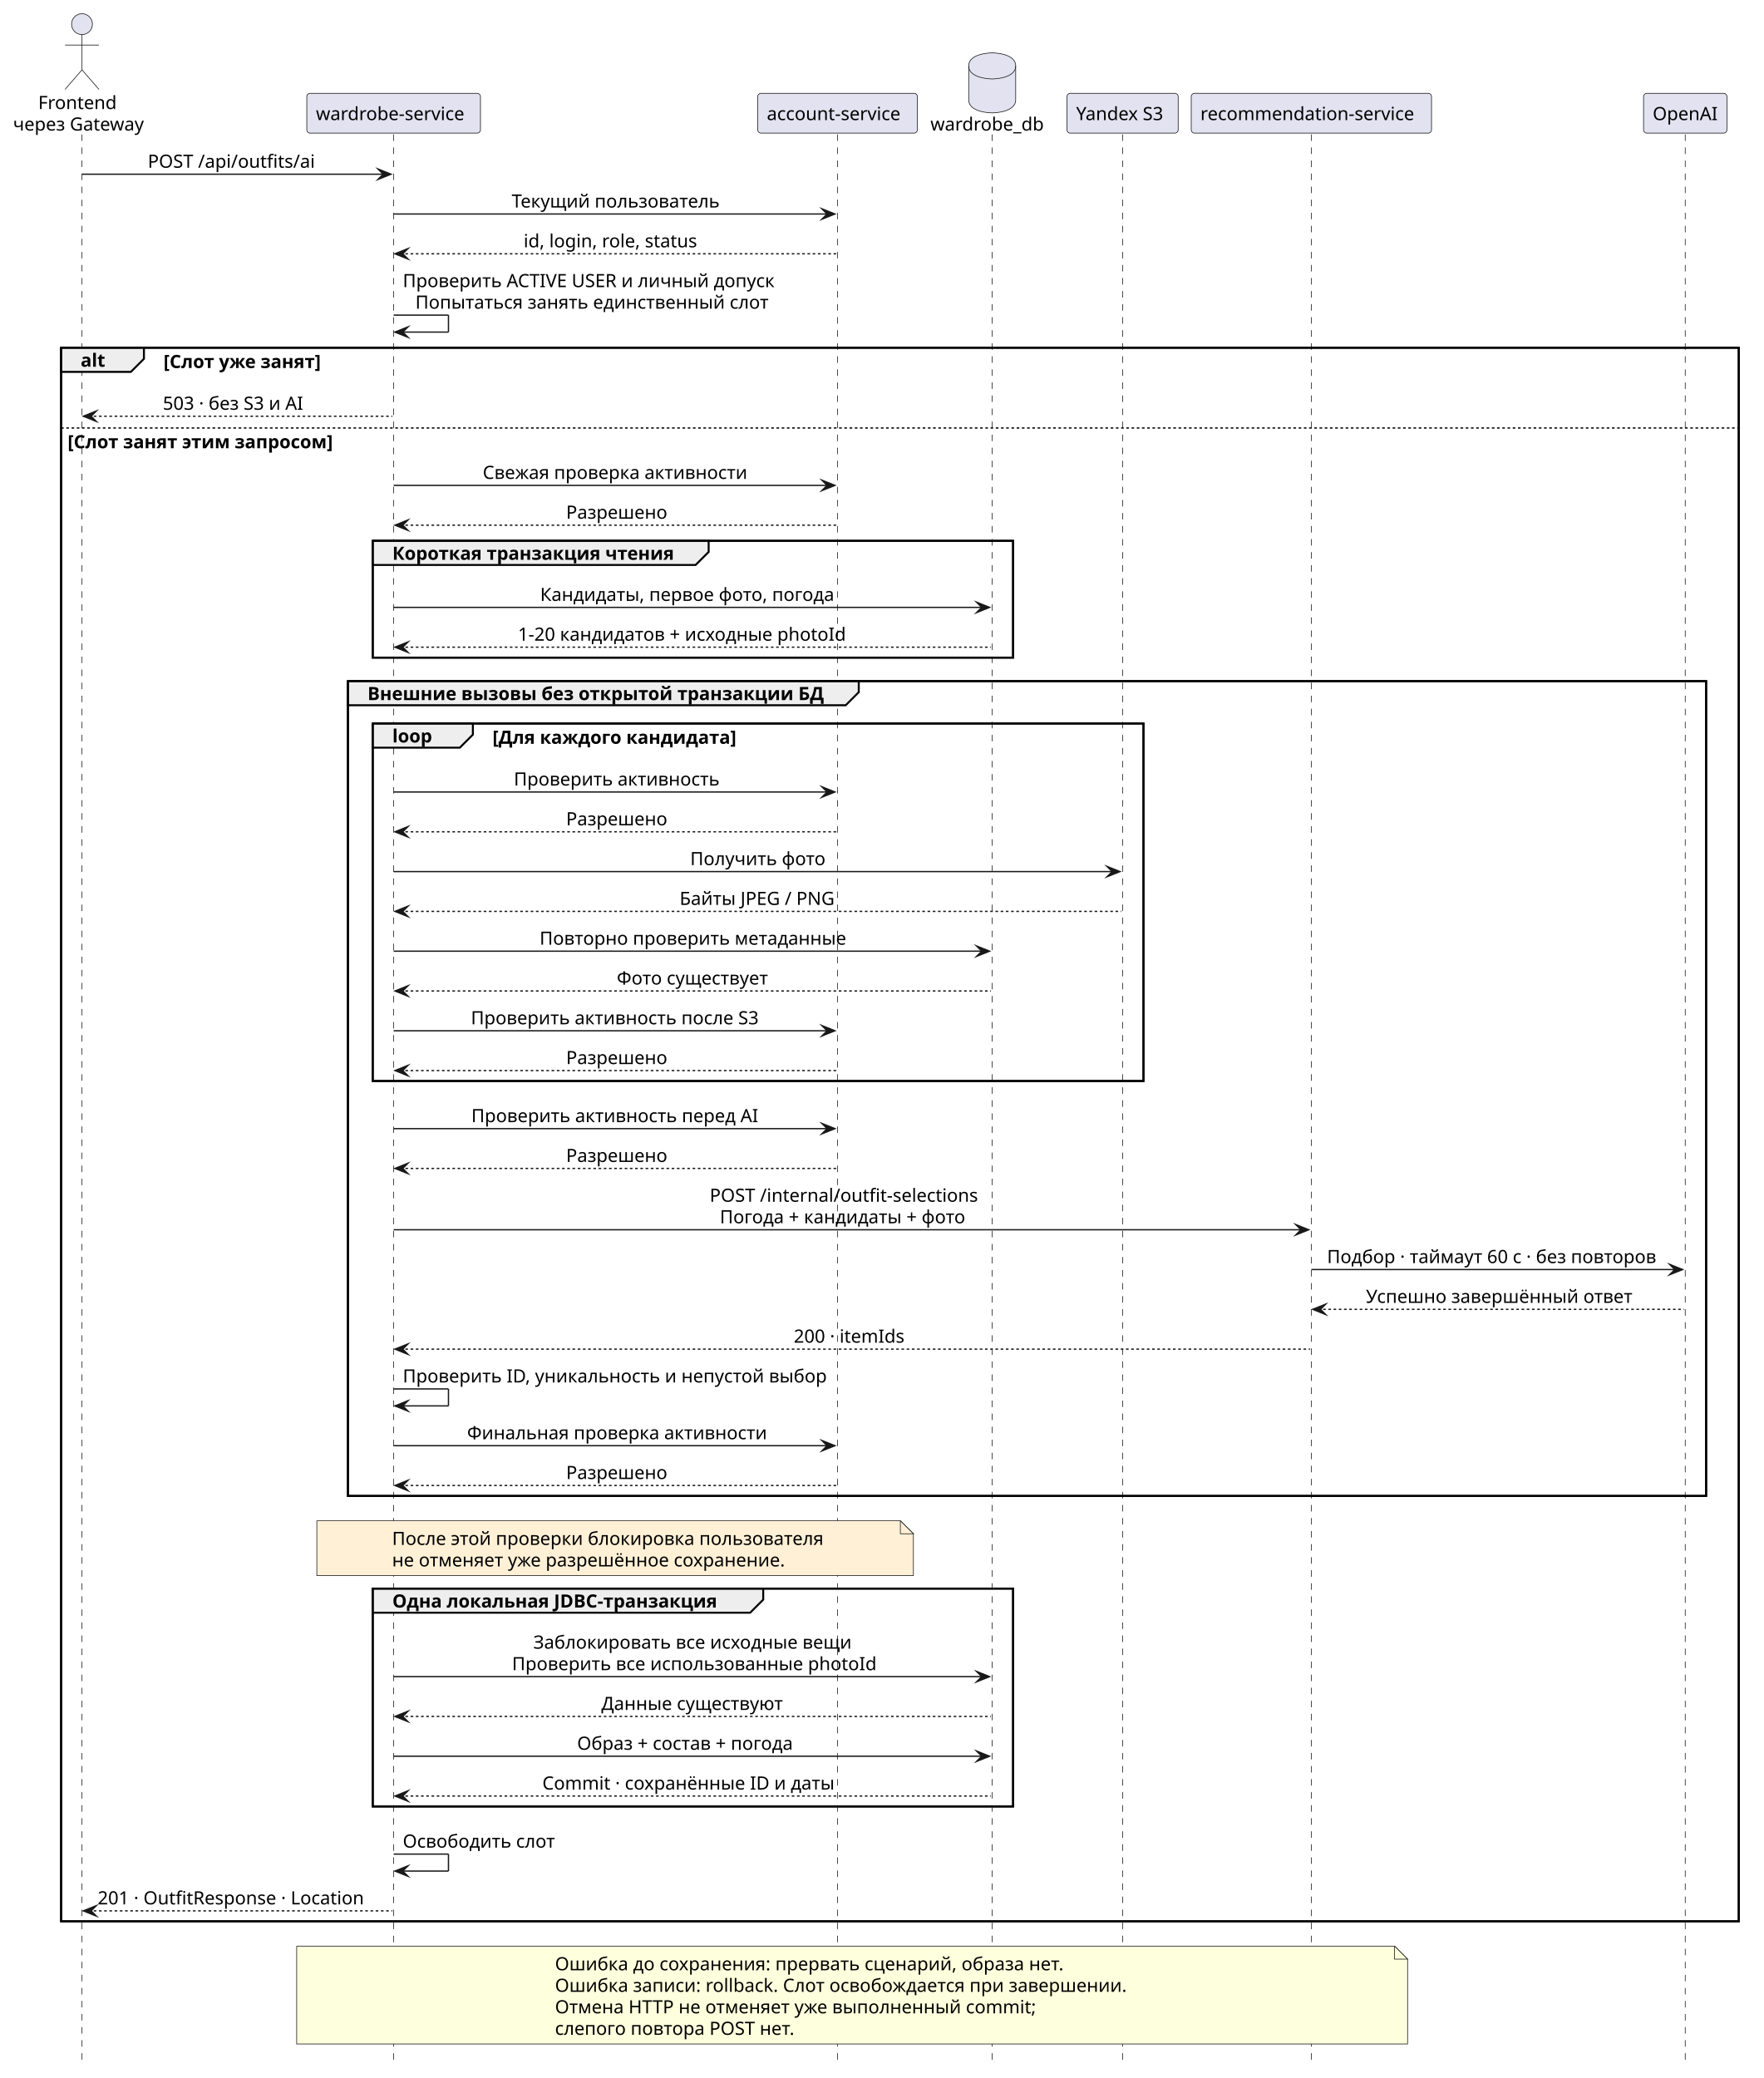
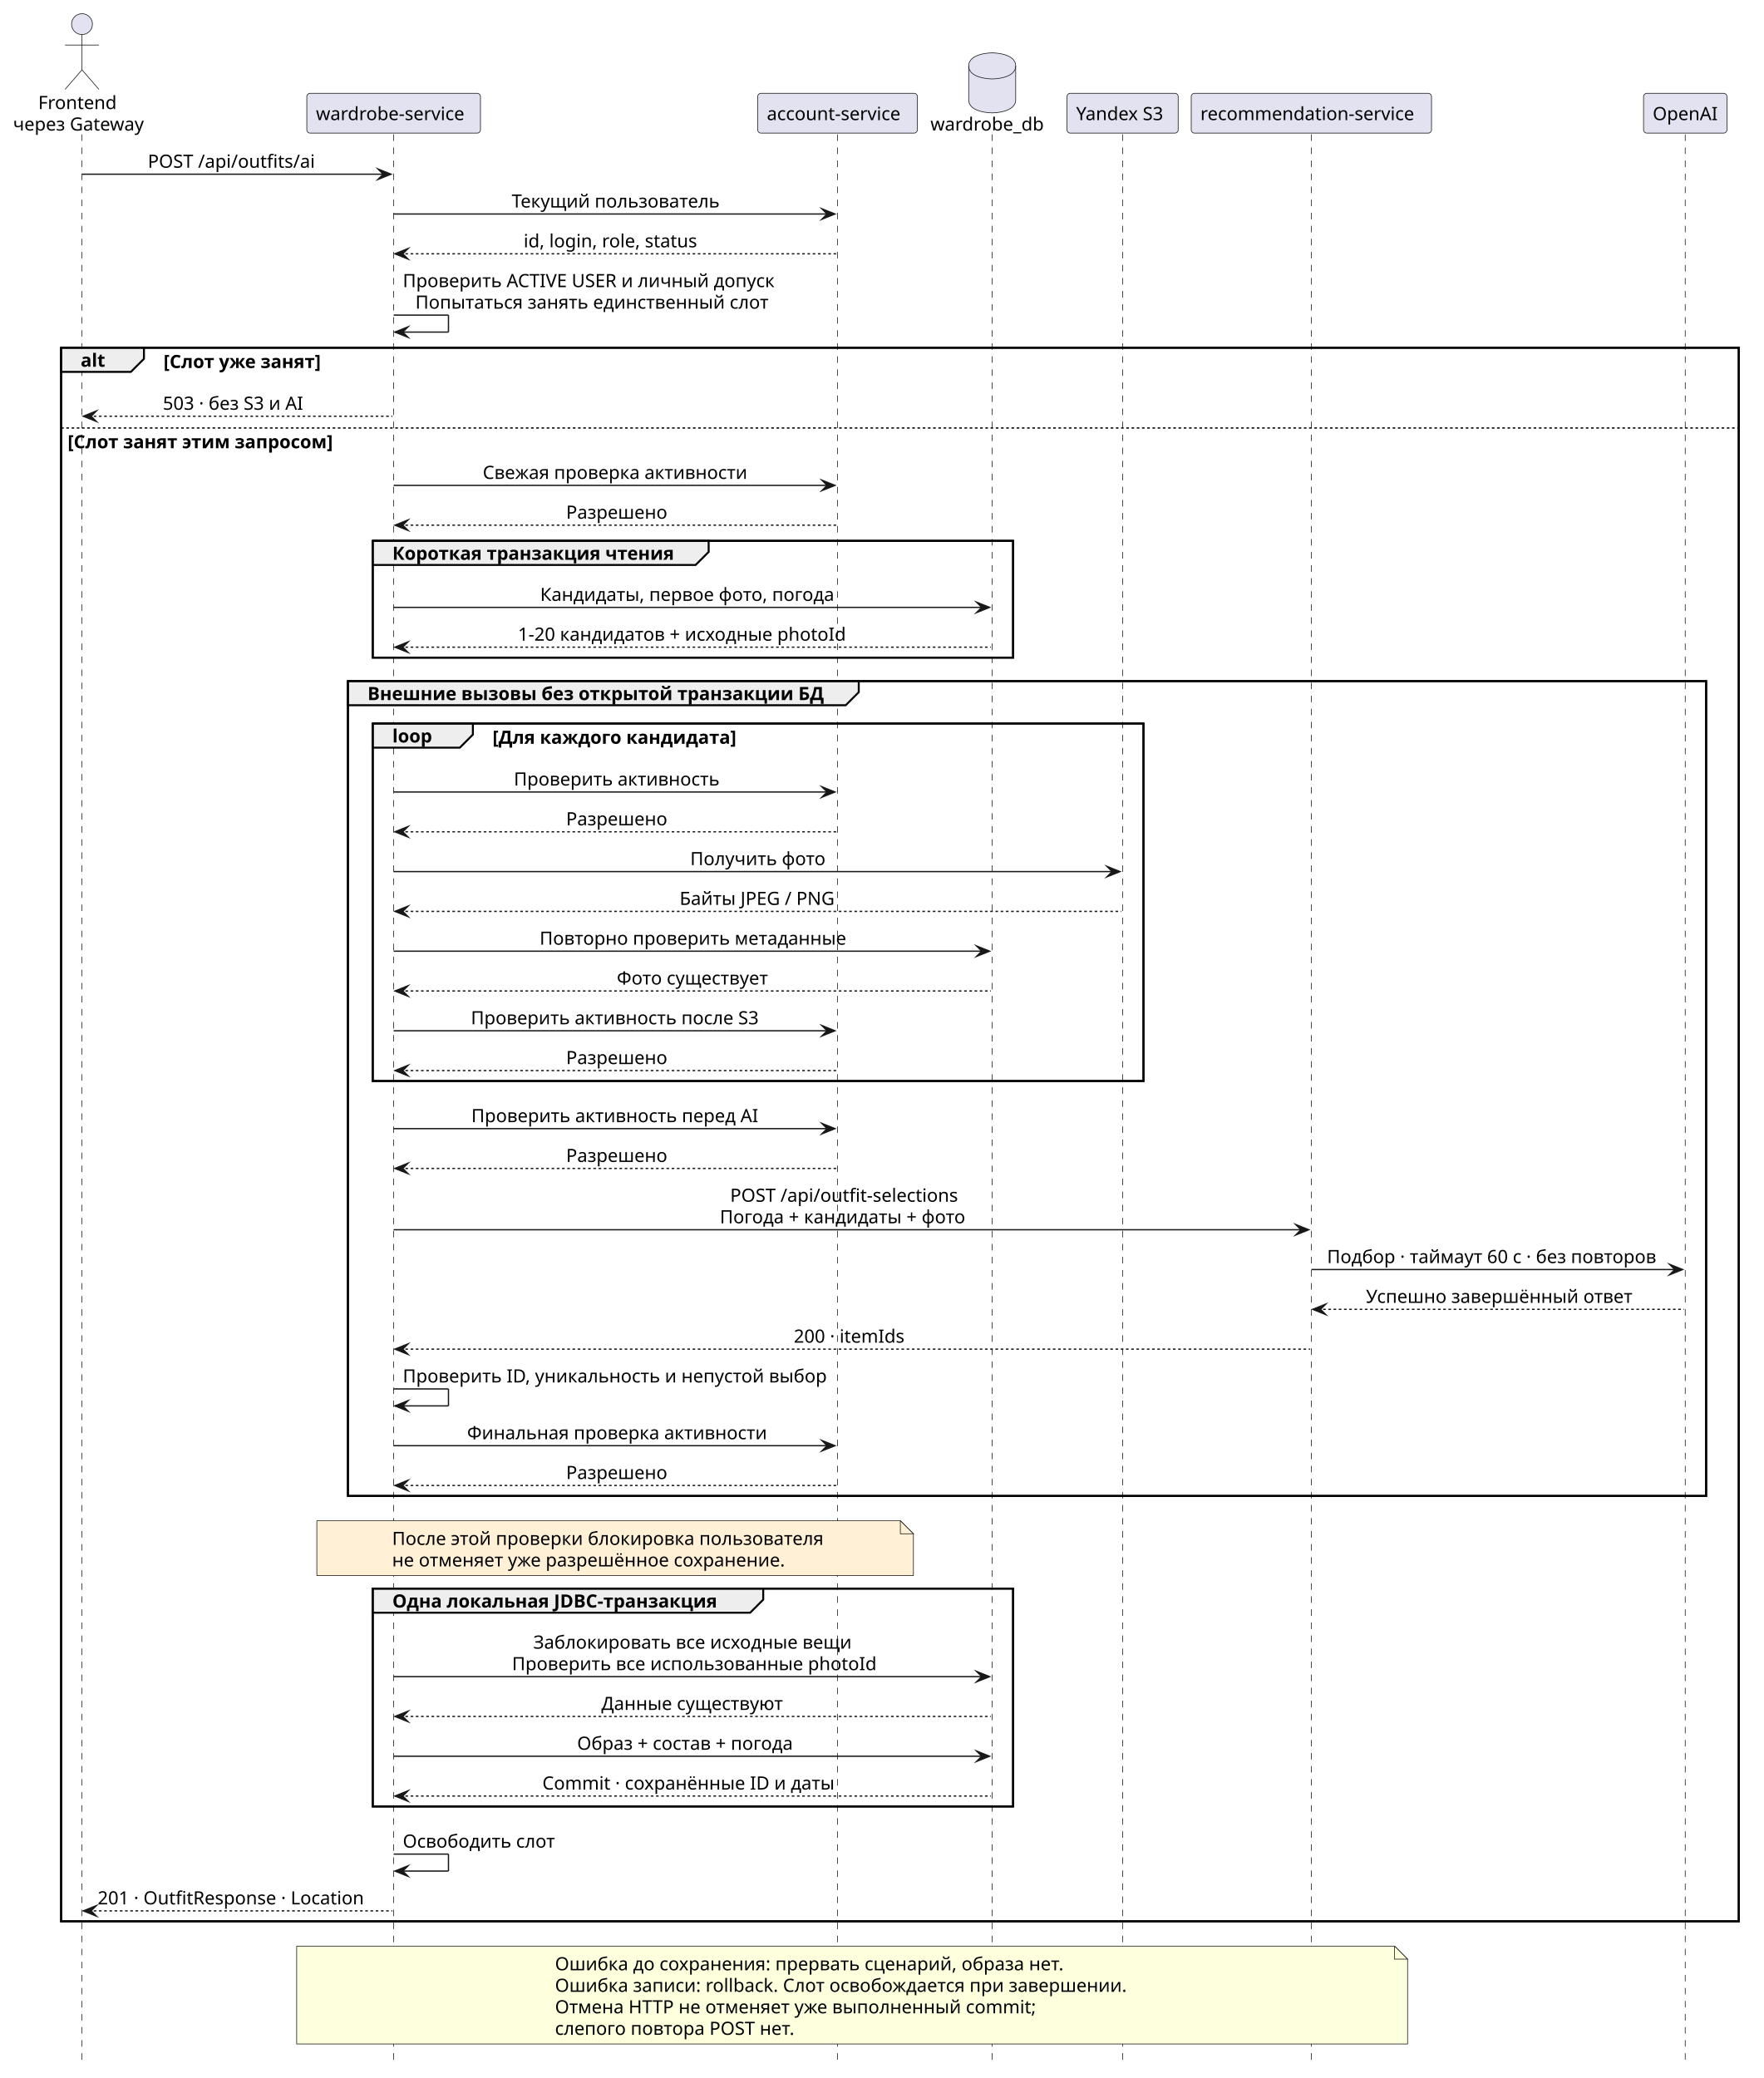
<svg xmlns="http://www.w3.org/2000/svg" version="1.1" data-diagram-type="SEQUENCE" style="width:1351px;height:1592px;background:#FFFFFF;" width="1351px" height="1592px" viewBox="0 0 1351 1592" zoomAndPan="magnify" preserveAspectRatio="none" contentStyleType="text/css">
  <defs />
  <g font-family="sans-serif" lengthAdjust="spacing">
    <rect x="46.81" y="266.418" width="1285.145" height="1205.531" fill="none" style="stroke:#000;stroke-width:1.5;" />
    <rect x="285.541" y="414.348" width="490.515" height="89.465" fill="none" style="stroke:#000;stroke-width:1.5;" />
    <rect x="266.541" y="521.813" width="1040.414" height="624.254" fill="none" style="stroke:#000;stroke-width:1.5;" />
    <rect x="285.541" y="554.301" width="590.407" height="273.883" fill="none" style="stroke:#000;stroke-width:1.5;" />
    <rect x="285.541" y="1217.043" width="490.515" height="166.93" fill="none" style="stroke:#000;stroke-width:1.5;" />
    <g>
      <rect x="59.31" y="102.977" width="8" height="1478.926" fill="#000" fill-opacity="0" />
      <line x1="62.81" y1="102.977" x2="62.81" y2="1581.902" style="stroke:#181818;stroke-width:0.5;stroke-dasharray:5,5;" />
    </g>
    <g>
      <rect x="298.041" y="102.977" width="8" height="1478.926" fill="#000" fill-opacity="0" />
      <line x1="301.541" y1="102.977" x2="301.541" y2="1581.902" style="stroke:#181818;stroke-width:0.5;stroke-dasharray:5,5;" />
    </g>
    <g>
      <rect x="638.087" y="102.977" width="8" height="1478.926" fill="#000" fill-opacity="0" />
      <line x1="641.587" y1="102.977" x2="641.587" y2="1581.902" style="stroke:#181818;stroke-width:0.5;stroke-dasharray:5,5;" />
    </g>
    <g>
      <rect x="756.556" y="102.977" width="8" height="1478.926" fill="#000" fill-opacity="0" />
      <line x1="760.056" y1="102.977" x2="760.056" y2="1581.902" style="stroke:#181818;stroke-width:0.5;stroke-dasharray:5,5;" />
    </g>
    <g>
      <rect x="856.447" y="102.977" width="8" height="1478.926" fill="#000" fill-opacity="0" />
      <line x1="859.947" y1="102.977" x2="859.947" y2="1581.902" style="stroke:#181818;stroke-width:0.5;stroke-dasharray:5,5;" />
    </g>
    <g>
      <rect x="1001.064" y="102.977" width="8" height="1478.926" fill="#000" fill-opacity="0" />
      <line x1="1004.564" y1="102.977" x2="1004.564" y2="1581.902" style="stroke:#181818;stroke-width:0.5;stroke-dasharray:5,5;" />
    </g>
    <g>
      <rect x="1287.455" y="102.977" width="8" height="1478.926" fill="#000" fill-opacity="0" />
      <line x1="1290.955" y1="102.977" x2="1290.955" y2="1581.902" style="stroke:#181818;stroke-width:0.5;stroke-dasharray:5,5;" />
    </g>
    <text x="29.281" y="83.535" fill="#000" font-size="14" textLength="61.059">Frontend</text>
    <text x="10" y="100.023" fill="#000" font-size="14" textLength="99.62">через Gateway</text>
    <ellipse cx="62.81" cy="18.5" rx="8" ry="8" fill="#E2E2F0" style="stroke:#181818;stroke-width:0.5;" />
    <path d="M62.81,26.5 L62.81,53.5 M49.81,34.5 L75.81,34.5 M62.81,53.5 L49.81,68.5 M62.81,53.5 L75.81,68.5" style="stroke:#181818;stroke-width:0.5;" fill="none" />
    <rect x="235.027" y="71.488" width="133.027" height="30.488" fill="#E2E2F0" style="stroke:#181818;stroke-width:0.5;" rx="2.5" ry="2.5" />
    <text x="242.027" y="92.023" fill="#000" font-size="14" textLength="119.027">wardrobe-service</text>
    <rect x="580.43" y="71.488" width="122.315" height="30.488" fill="#E2E2F0" style="stroke:#181818;stroke-width:0.5;" rx="2.5" ry="2.5" />
    <text x="587.43" y="92.023" fill="#000" font-size="14" textLength="108.315">account-service</text>
    <text x="712.745" y="100.023" fill="#000" font-size="14" textLength="88.621">wardrobe_db</text>
    <path d="M742.056,50.488 C742.056,40.488 760.056,40.488 760.056,40.488 C760.056,40.488 778.056,40.488 778.056,50.488 L778.056,76.488 C778.056,86.488 760.056,86.488 760.056,86.488 C760.056,86.488 742.056,86.488 742.056,76.488 L742.056,50.488" style="stroke:#181818;stroke-width:0.5;" fill="#E2E2F0" />
    <path d="M742.056,50.488 C742.056,60.488 760.056,60.488 760.056,60.488 C760.056,60.488 778.056,60.488 778.056,50.488" style="stroke:#181818;stroke-width:0.5;" fill="none" />
    <rect x="817.366" y="71.488" width="85.162" height="30.488" fill="#E2E2F0" style="stroke:#181818;stroke-width:0.5;" rx="2.5" ry="2.5" />
    <text x="824.366" y="92.023" fill="#000" font-size="14" textLength="71.162">Yandex S3</text>
    <rect x="912.528" y="71.488" width="184.071" height="30.488" fill="#E2E2F0" style="stroke:#181818;stroke-width:0.5;" rx="2.5" ry="2.5" />
    <text x="919.528" y="92.023" fill="#000" font-size="14" textLength="170.071">recommendation-service</text>
    <rect x="1259.021" y="71.488" width="63.868" height="30.488" fill="#E2E2F0" style="stroke:#181818;stroke-width:0.5;" rx="2.5" ry="2.5" />
    <text x="1266.021" y="92.023" fill="#000" font-size="14" textLength="49.868">OpenAI</text>
    <polygon points="289.541,129.465,299.541,133.465,289.541,137.465,293.541,133.465" fill="#181818" style="stroke:#181818;stroke-width:1;stroke-linejoin:miter;stroke-miterlimit:10;" />
    <line x1="62.81" y1="133.465" x2="295.541" y2="133.465" style="stroke:#181818;stroke-width:1;" />
    <text x="113.214" y="128.512" fill="#000" font-size="14" textLength="137.922">POST /api/outfits/ai</text>
    <polygon points="629.587,159.953,639.587,163.953,629.587,167.953,633.587,163.953" fill="#181818" style="stroke:#181818;stroke-width:1;stroke-linejoin:miter;stroke-miterlimit:10;" />
    <line x1="301.541" y1="163.953" x2="635.587" y2="163.953" style="stroke:#181818;stroke-width:1;" />
    <text x="391.99" y="159" fill="#000" font-size="14" textLength="159.147">Текущий пользователь</text>
    <polygon points="312.541,190.441,302.541,194.441,312.541,198.441,308.541,194.441" fill="#181818" style="stroke:#181818;stroke-width:1;stroke-linejoin:miter;stroke-miterlimit:10;" />
    <line x1="306.541" y1="194.441" x2="640.587" y2="194.441" style="stroke:#181818;stroke-width:1;stroke-dasharray:2,2;" />
    <text x="401.12" y="189.488" fill="#000" font-size="14" textLength="140.889">id, login, role, status</text>
    <line x1="301.541" y1="241.418" x2="343.541" y2="241.418" style="stroke:#181818;stroke-width:1;" />
    <line x1="343.541" y1="241.418" x2="343.541" y2="254.418" style="stroke:#181818;stroke-width:1;" />
    <line x1="302.541" y1="254.418" x2="343.541" y2="254.418" style="stroke:#181818;stroke-width:1;" />
    <polygon points="312.541,250.418,302.541,254.418,312.541,258.418,308.541,254.418" fill="#181818" style="stroke:#181818;stroke-width:1;stroke-linejoin:miter;stroke-miterlimit:10;" />
    <text x="308.541" y="219.977" fill="#000" font-size="14" textLength="289.222">Проверить ACTIVE USER и личный допуск</text>
    <text x="318.189" y="236.465" fill="#000" font-size="14" textLength="269.924">Попытаться занять единственный слот</text>
    <path d="M46.81,266.418 L110.267,266.418 L110.267,274.906 L100.267,284.906 L46.81,284.906 L46.81,266.418" style="stroke:#000;stroke-width:1.5;" fill="#EEE" />
    <rect x="46.81" y="266.418" width="1285.145" height="1205.531" fill="none" style="stroke:#000;stroke-width:1.5;" />
    <text x="61.81" y="280.953" fill="#000" font-size="14" textLength="18.457" font-weight="700">alt</text>
    <text x="125.267" y="281.953" fill="#000" font-size="14" textLength="121.229" font-weight="700">[Слот уже занят]</text>
    <polygon points="73.81,314.883,63.81,318.883,73.81,322.883,69.81,318.883" fill="#181818" style="stroke:#181818;stroke-width:1;stroke-linejoin:miter;stroke-miterlimit:10;" />
    <line x1="67.81" y1="318.883" x2="300.541" y2="318.883" style="stroke:#181818;stroke-width:1;stroke-dasharray:2,2;" />
    <text x="124.743" y="313.93" fill="#000" font-size="14" textLength="114.864">503 · без S3 и AI</text>
    <line x1="46.81" y1="327.883" x2="1331.955" y2="327.883" style="stroke:#000;stroke-width:1;stroke-dasharray:2,2;" />
    <text x="51.81" y="343.418" fill="#000" font-size="14" textLength="202.645" font-weight="700">[Слот занят этим запросом]</text>
    <polygon points="629.587,367.859,639.587,371.859,629.587,375.859,633.587,371.859" fill="#181818" style="stroke:#181818;stroke-width:1;stroke-linejoin:miter;stroke-miterlimit:10;" />
    <line x1="301.541" y1="371.859" x2="635.587" y2="371.859" style="stroke:#181818;stroke-width:1;" />
    <text x="369.797" y="366.906" fill="#000" font-size="14" textLength="203.533">Свежая проверка активности</text>
    <polygon points="312.541,398.348,302.541,402.348,312.541,406.348,308.541,402.348" fill="#181818" style="stroke:#181818;stroke-width:1;stroke-linejoin:miter;stroke-miterlimit:10;" />
    <line x1="306.541" y1="402.348" x2="640.587" y2="402.348" style="stroke:#181818;stroke-width:1;stroke-dasharray:2,2;" />
    <text x="433.672" y="397.395" fill="#000" font-size="14" textLength="75.783">Разрешено</text>
    <path d="M285.541,414.348 L542.858,414.348 L542.858,422.836 L532.858,432.836 L285.541,432.836 L285.541,414.348" style="stroke:#000;stroke-width:1.5;" fill="#EEE" />
    <rect x="285.541" y="414.348" width="490.515" height="89.465" fill="none" style="stroke:#000;stroke-width:1.5;" />
    <text x="300.541" y="428.883" fill="#000" font-size="14" textLength="212.317" font-weight="700">Короткая транзакция чтения</text>
    <polygon points="748.056,461.324,758.056,465.324,748.056,469.324,752.056,465.324" fill="#181818" style="stroke:#181818;stroke-width:1;stroke-linejoin:miter;stroke-miterlimit:10;" />
    <line x1="301.541" y1="465.324" x2="754.056" y2="465.324" style="stroke:#181818;stroke-width:1;" />
    <text x="413.777" y="460.371" fill="#000" font-size="14" textLength="234.042">Кандидаты, первое фото, погода</text>
    <polygon points="312.541,491.813,302.541,495.813,312.541,499.813,308.541,495.813" fill="#181818" style="stroke:#181818;stroke-width:1;stroke-linejoin:miter;stroke-miterlimit:10;" />
    <line x1="306.541" y1="495.813" x2="759.056" y2="495.813" style="stroke:#181818;stroke-width:1;stroke-dasharray:2,2;" />
    <text x="396.766" y="490.859" fill="#000" font-size="14" textLength="268.064">1-20 кандидатов + исходные photoId</text>
    <path d="M266.541,521.813 L657.842,521.813 L657.842,530.301 L647.842,540.301 L266.541,540.301 L266.541,521.813" style="stroke:#000;stroke-width:1.5;" fill="#EEE" />
    <rect x="266.541" y="521.813" width="1040.414" height="624.254" fill="none" style="stroke:#000;stroke-width:1.5;" />
    <text x="281.541" y="536.348" fill="#000" font-size="14" textLength="346.302" font-weight="700">Внешние вызовы без открытой транзакции БД</text>
    <path d="M285.541,554.301 L362.252,554.301 L362.252,562.789 L352.252,572.789 L285.541,572.789 L285.541,554.301" style="stroke:#000;stroke-width:1.5;" fill="#EEE" />
    <rect x="285.541" y="554.301" width="590.407" height="273.883" fill="none" style="stroke:#000;stroke-width:1.5;" />
    <text x="300.541" y="568.836" fill="#000" font-size="14" textLength="31.712" font-weight="700">loop</text>
    <text x="377.252" y="569.836" fill="#000" font-size="14" textLength="188.774" font-weight="700">[Для каждого кандидата]</text>
    <polygon points="629.587,602.766,639.587,606.766,629.587,610.766,633.587,606.766" fill="#181818" style="stroke:#181818;stroke-width:1;stroke-linejoin:miter;stroke-miterlimit:10;" />
    <line x1="301.541" y1="606.766" x2="635.587" y2="606.766" style="stroke:#181818;stroke-width:1;" />
    <text x="393.624" y="601.813" fill="#000" font-size="14" textLength="155.88">Проверить активность</text>
    <polygon points="312.541,633.254,302.541,637.254,312.541,641.254,308.541,637.254" fill="#181818" style="stroke:#181818;stroke-width:1;stroke-linejoin:miter;stroke-miterlimit:10;" />
    <line x1="306.541" y1="637.254" x2="640.587" y2="637.254" style="stroke:#181818;stroke-width:1;stroke-dasharray:2,2;" />
    <text x="433.672" y="632.301" fill="#000" font-size="14" textLength="75.783">Разрешено</text>
    <polygon points="847.947,663.742,857.947,667.742,847.947,671.742,851.947,667.742" fill="#181818" style="stroke:#181818;stroke-width:1;stroke-linejoin:miter;stroke-miterlimit:10;" />
    <line x1="301.541" y1="667.742" x2="853.947" y2="667.742" style="stroke:#181818;stroke-width:1;" />
    <text x="528.74" y="662.789" fill="#000" font-size="14" textLength="104.009">Получить фото</text>
    <polygon points="312.541,694.23,302.541,698.23,312.541,702.23,308.541,698.23" fill="#181818" style="stroke:#181818;stroke-width:1;stroke-linejoin:miter;stroke-miterlimit:10;" />
    <line x1="306.541" y1="698.23" x2="858.947" y2="698.23" style="stroke:#181818;stroke-width:1;stroke-dasharray:2,2;" />
    <text x="520.588" y="693.277" fill="#000" font-size="14" textLength="120.313">Байты JPEG / PNG</text>
    <polygon points="748.056,724.719,758.056,728.719,748.056,732.719,752.056,728.719" fill="#181818" style="stroke:#181818;stroke-width:1;stroke-linejoin:miter;stroke-miterlimit:10;" />
    <line x1="301.541" y1="728.719" x2="754.056" y2="728.719" style="stroke:#181818;stroke-width:1;" />
    <text x="413.374" y="723.766" fill="#000" font-size="14" textLength="234.849">Повторно проверить метаданные</text>
    <polygon points="312.541,755.207,302.541,759.207,312.541,763.207,308.541,759.207" fill="#181818" style="stroke:#181818;stroke-width:1;stroke-linejoin:miter;stroke-miterlimit:10;" />
    <line x1="306.541" y1="759.207" x2="759.056" y2="759.207" style="stroke:#181818;stroke-width:1;stroke-dasharray:2,2;" />
    <text x="472.511" y="754.254" fill="#000" font-size="14" textLength="116.573">Фото существует</text>
    <polygon points="629.587,785.695,639.587,789.695,629.587,793.695,633.587,789.695" fill="#181818" style="stroke:#181818;stroke-width:1;stroke-linejoin:miter;stroke-miterlimit:10;" />
    <line x1="301.541" y1="789.695" x2="635.587" y2="789.695" style="stroke:#181818;stroke-width:1;" />
    <text x="360.716" y="784.742" fill="#000" font-size="14" textLength="221.696">Проверить активность после S3</text>
    <polygon points="312.541,816.184,302.541,820.184,312.541,824.184,308.541,820.184" fill="#181818" style="stroke:#181818;stroke-width:1;stroke-linejoin:miter;stroke-miterlimit:10;" />
    <line x1="306.541" y1="820.184" x2="640.587" y2="820.184" style="stroke:#181818;stroke-width:1;stroke-dasharray:2,2;" />
    <text x="433.672" y="815.23" fill="#000" font-size="14" textLength="75.783">Разрешено</text>
    <polygon points="629.587,860.672,639.587,864.672,629.587,868.672,633.587,864.672" fill="#181818" style="stroke:#181818;stroke-width:1;stroke-linejoin:miter;stroke-miterlimit:10;" />
    <line x1="301.541" y1="864.672" x2="635.587" y2="864.672" style="stroke:#181818;stroke-width:1;" />
    <text x="361.054" y="859.719" fill="#000" font-size="14" textLength="221.02">Проверить активность перед AI</text>
    <polygon points="312.541,891.16,302.541,895.16,312.541,899.16,308.541,895.16" fill="#181818" style="stroke:#181818;stroke-width:1;stroke-linejoin:miter;stroke-miterlimit:10;" />
    <line x1="306.541" y1="895.16" x2="640.587" y2="895.16" style="stroke:#181818;stroke-width:1;stroke-dasharray:2,2;" />
    <text x="433.672" y="890.207" fill="#000" font-size="14" textLength="75.783">Разрешено</text>
    <polygon points="992.564,938.137,1002.564,942.137,992.564,946.137,996.564,942.137" fill="#181818" style="stroke:#181818;stroke-width:1;stroke-linejoin:miter;stroke-miterlimit:10;" />
    <line x1="301.541" y1="942.137" x2="998.564" y2="942.137" style="stroke:#181818;stroke-width:1;" />
-     <text x="543.65" y="920.695" fill="#000" font-size="14" textLength="218.805">POST /internal/outfit-selections</text>
+     <text x="559.338" y="920.695" fill="#000" font-size="14" textLength="187.428">POST /api/outfit-selections</text>
    <text x="551.45" y="937.184" fill="#000" font-size="14" textLength="203.205">Погода + кандидаты + фото</text>
    <polygon points="1278.955,968.625,1288.955,972.625,1278.955,976.625,1282.955,972.625" fill="#181818" style="stroke:#181818;stroke-width:1;stroke-linejoin:miter;stroke-miterlimit:10;" />
    <line x1="1004.564" y1="972.625" x2="1284.955" y2="972.625" style="stroke:#181818;stroke-width:1;" />
    <text x="1016.564" y="967.672" fill="#000" font-size="14" textLength="262.391">Подбор · таймаут 60 с · без повторов</text>
    <polygon points="1015.564,999.113,1005.564,1003.113,1015.564,1007.113,1011.564,1003.113" fill="#181818" style="stroke:#181818;stroke-width:1;stroke-linejoin:miter;stroke-miterlimit:10;" />
    <line x1="1009.564" y1="1003.113" x2="1289.955" y2="1003.113" style="stroke:#181818;stroke-width:1;stroke-dasharray:2,2;" />
    <text x="1046.358" y="998.16" fill="#000" font-size="14" textLength="202.802">Успешно завершённый ответ</text>
    <polygon points="312.541,1029.602,302.541,1033.602,312.541,1037.602,308.541,1033.602" fill="#181818" style="stroke:#181818;stroke-width:1;stroke-linejoin:miter;stroke-miterlimit:10;" />
    <line x1="306.541" y1="1033.602" x2="1003.564" y2="1033.602" style="stroke:#181818;stroke-width:1;stroke-dasharray:2,2;" />
    <text x="608.062" y="1028.648" fill="#000" font-size="14" textLength="89.981">200 · itemIds</text>
    <line x1="301.541" y1="1064.09" x2="343.541" y2="1064.09" style="stroke:#181818;stroke-width:1;" />
    <line x1="343.541" y1="1064.09" x2="343.541" y2="1077.09" style="stroke:#181818;stroke-width:1;" />
    <line x1="302.541" y1="1077.09" x2="343.541" y2="1077.09" style="stroke:#181818;stroke-width:1;" />
    <polygon points="312.541,1073.09,302.541,1077.09,312.541,1081.09,308.541,1077.09" fill="#181818" style="stroke:#181818;stroke-width:1;stroke-linejoin:miter;stroke-miterlimit:10;" />
    <text x="308.541" y="1059.137" fill="#000" font-size="14" textLength="326.047">Проверить ID, уникальность и непустой выбор</text>
    <polygon points="629.587,1103.578,639.587,1107.578,629.587,1111.578,633.587,1107.578" fill="#181818" style="stroke:#181818;stroke-width:1;stroke-linejoin:miter;stroke-miterlimit:10;" />
    <line x1="301.541" y1="1107.578" x2="635.587" y2="1107.578" style="stroke:#181818;stroke-width:1;" />
    <text x="357.824" y="1102.625" fill="#000" font-size="14" textLength="227.479">Финальная проверка активности</text>
    <polygon points="312.541,1134.066,302.541,1138.066,312.541,1142.066,308.541,1138.066" fill="#181818" style="stroke:#181818;stroke-width:1;stroke-linejoin:miter;stroke-miterlimit:10;" />
    <line x1="306.541" y1="1138.066" x2="640.587" y2="1138.066" style="stroke:#181818;stroke-width:1;stroke-dasharray:2,2;" />
    <text x="433.672" y="1133.113" fill="#000" font-size="14" textLength="75.783">Разрешено</text>
    <path d="M242.705,1165.066 L242.705,1207.066 L699.705,1207.066 L699.705,1175.066 L689.705,1165.066 L242.705,1165.066" style="stroke:#181818;stroke-width:0.5;" fill="#FFF0D6" />
    <path d="M689.705,1165.066 L689.705,1175.066 L699.705,1175.066 L689.705,1165.066" style="stroke:#181818;stroke-width:0.5;" fill="#FFF0D6" />
    <text x="300.353" y="1183.602" fill="#000" font-size="14" textLength="333.423">После этой проверки блокировка пользователя</text>
    <text x="300.353" y="1200.09" fill="#000" font-size="14" textLength="304.712">не отменяет уже разрешённое сохранение.</text>
    <path d="M285.541,1217.043 L584.66,1217.043 L584.66,1225.531 L574.66,1235.531 L285.541,1235.531 L285.541,1217.043" style="stroke:#000;stroke-width:1.5;" fill="#EEE" />
    <rect x="285.541" y="1217.043" width="490.515" height="166.93" fill="none" style="stroke:#000;stroke-width:1.5;" />
    <text x="300.541" y="1231.578" fill="#000" font-size="14" textLength="254.119" font-weight="700">Одна локальная JDBC-транзакция</text>
    <polygon points="748.056,1280.508,758.056,1284.508,748.056,1288.508,752.056,1284.508" fill="#181818" style="stroke:#181818;stroke-width:1;stroke-linejoin:miter;stroke-miterlimit:10;" />
    <line x1="301.541" y1="1284.508" x2="754.056" y2="1284.508" style="stroke:#181818;stroke-width:1;" />
    <text x="408.548" y="1263.066" fill="#000" font-size="14" textLength="244.501">Заблокировать все исходные вещи</text>
    <text x="392.223" y="1279.555" fill="#000" font-size="14" textLength="277.149">Проверить все использованные photoId</text>
    <polygon points="312.541,1310.996,302.541,1314.996,312.541,1318.996,308.541,1314.996" fill="#181818" style="stroke:#181818;stroke-width:1;stroke-linejoin:miter;stroke-miterlimit:10;" />
    <line x1="306.541" y1="1314.996" x2="759.056" y2="1314.996" style="stroke:#181818;stroke-width:1;stroke-dasharray:2,2;" />
    <text x="460.689" y="1310.043" fill="#000" font-size="14" textLength="140.219">Данные существуют</text>
    <polygon points="748.056,1341.484,758.056,1345.484,748.056,1349.484,752.056,1345.484" fill="#181818" style="stroke:#181818;stroke-width:1;stroke-linejoin:miter;stroke-miterlimit:10;" />
    <line x1="301.541" y1="1345.484" x2="754.056" y2="1345.484" style="stroke:#181818;stroke-width:1;" />
    <text x="442.081" y="1340.531" fill="#000" font-size="14" textLength="177.434">Образ + состав + погода</text>
    <polygon points="312.541,1371.973,302.541,1375.973,312.541,1379.973,308.541,1375.973" fill="#181818" style="stroke:#181818;stroke-width:1;stroke-linejoin:miter;stroke-miterlimit:10;" />
    <line x1="306.541" y1="1375.973" x2="759.056" y2="1375.973" style="stroke:#181818;stroke-width:1;stroke-dasharray:2,2;" />
    <text x="415.452" y="1371.02" fill="#000" font-size="14" textLength="230.692">Commit · сохранённые ID и даты</text>
    <line x1="301.541" y1="1420.461" x2="343.541" y2="1420.461" style="stroke:#181818;stroke-width:1;" />
    <line x1="343.541" y1="1420.461" x2="343.541" y2="1433.461" style="stroke:#181818;stroke-width:1;" />
    <line x1="302.541" y1="1433.461" x2="343.541" y2="1433.461" style="stroke:#181818;stroke-width:1;" />
    <polygon points="312.541,1429.461,302.541,1433.461,312.541,1437.461,308.541,1433.461" fill="#181818" style="stroke:#181818;stroke-width:1;stroke-linejoin:miter;stroke-miterlimit:10;" />
    <text x="308.541" y="1415.508" fill="#000" font-size="14" textLength="118.378">Освободить слот</text>
    <polygon points="73.81,1459.949,63.81,1463.949,73.81,1467.949,69.81,1463.949" fill="#181818" style="stroke:#181818;stroke-width:1;stroke-linejoin:miter;stroke-miterlimit:10;" />
    <line x1="67.81" y1="1463.949" x2="300.541" y2="1463.949" style="stroke:#181818;stroke-width:1;stroke-dasharray:2,2;" />
    <text x="74.81" y="1458.996" fill="#000" font-size="14" textLength="214.73">201 · OutfitResponse · Location</text>
    <path d="M227.266,1490.949 L227.266,1565.949 L1078.266,1565.949 L1078.266,1500.949 L1068.266,1490.949 L227.266,1490.949" style="stroke:#181818;stroke-width:0.5;" fill="#FEFFDD" />
    <path d="M1068.266,1490.949 L1068.266,1500.949 L1078.266,1500.949 L1068.266,1490.949" style="stroke:#181818;stroke-width:0.5;" fill="#FEFFDD" />
    <text x="425.137" y="1509.484" fill="#000" font-size="14" textLength="397.243">Ошибка до сохранения: прервать сценарий, образа нет.</text>
    <text x="425.137" y="1525.973" fill="#000" font-size="14" textLength="446.831">Ошибка записи: rollback. Слот освобождается при завершении.</text>
    <text x="425.137" y="1542.461" fill="#000" font-size="14" textLength="372.593">Отмена HTTP не отменяет уже выполненный commit;</text>
    <text x="425.137" y="1558.949" fill="#000" font-size="14" textLength="189.075">слепого повтора POST нет.</text>
  </g>
</svg>
